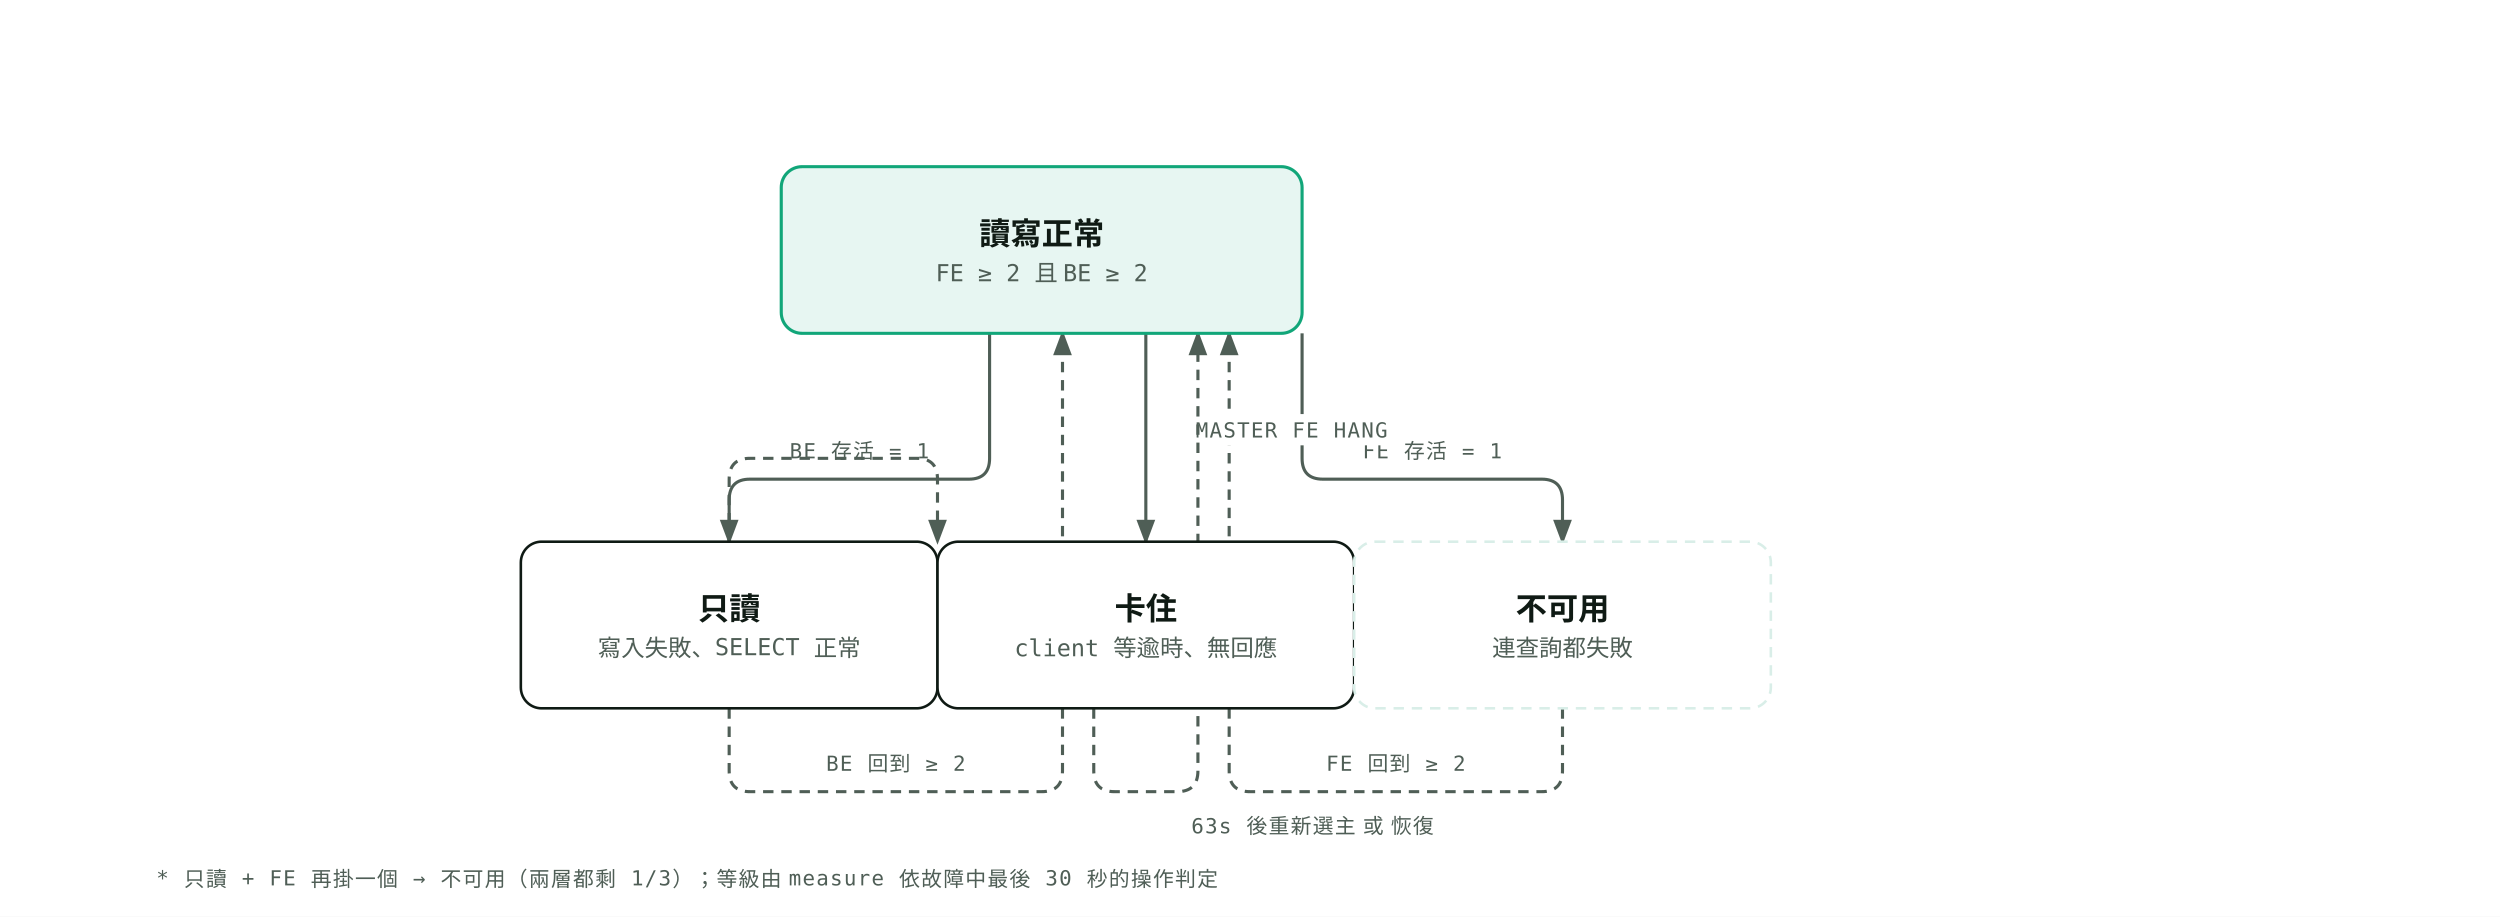
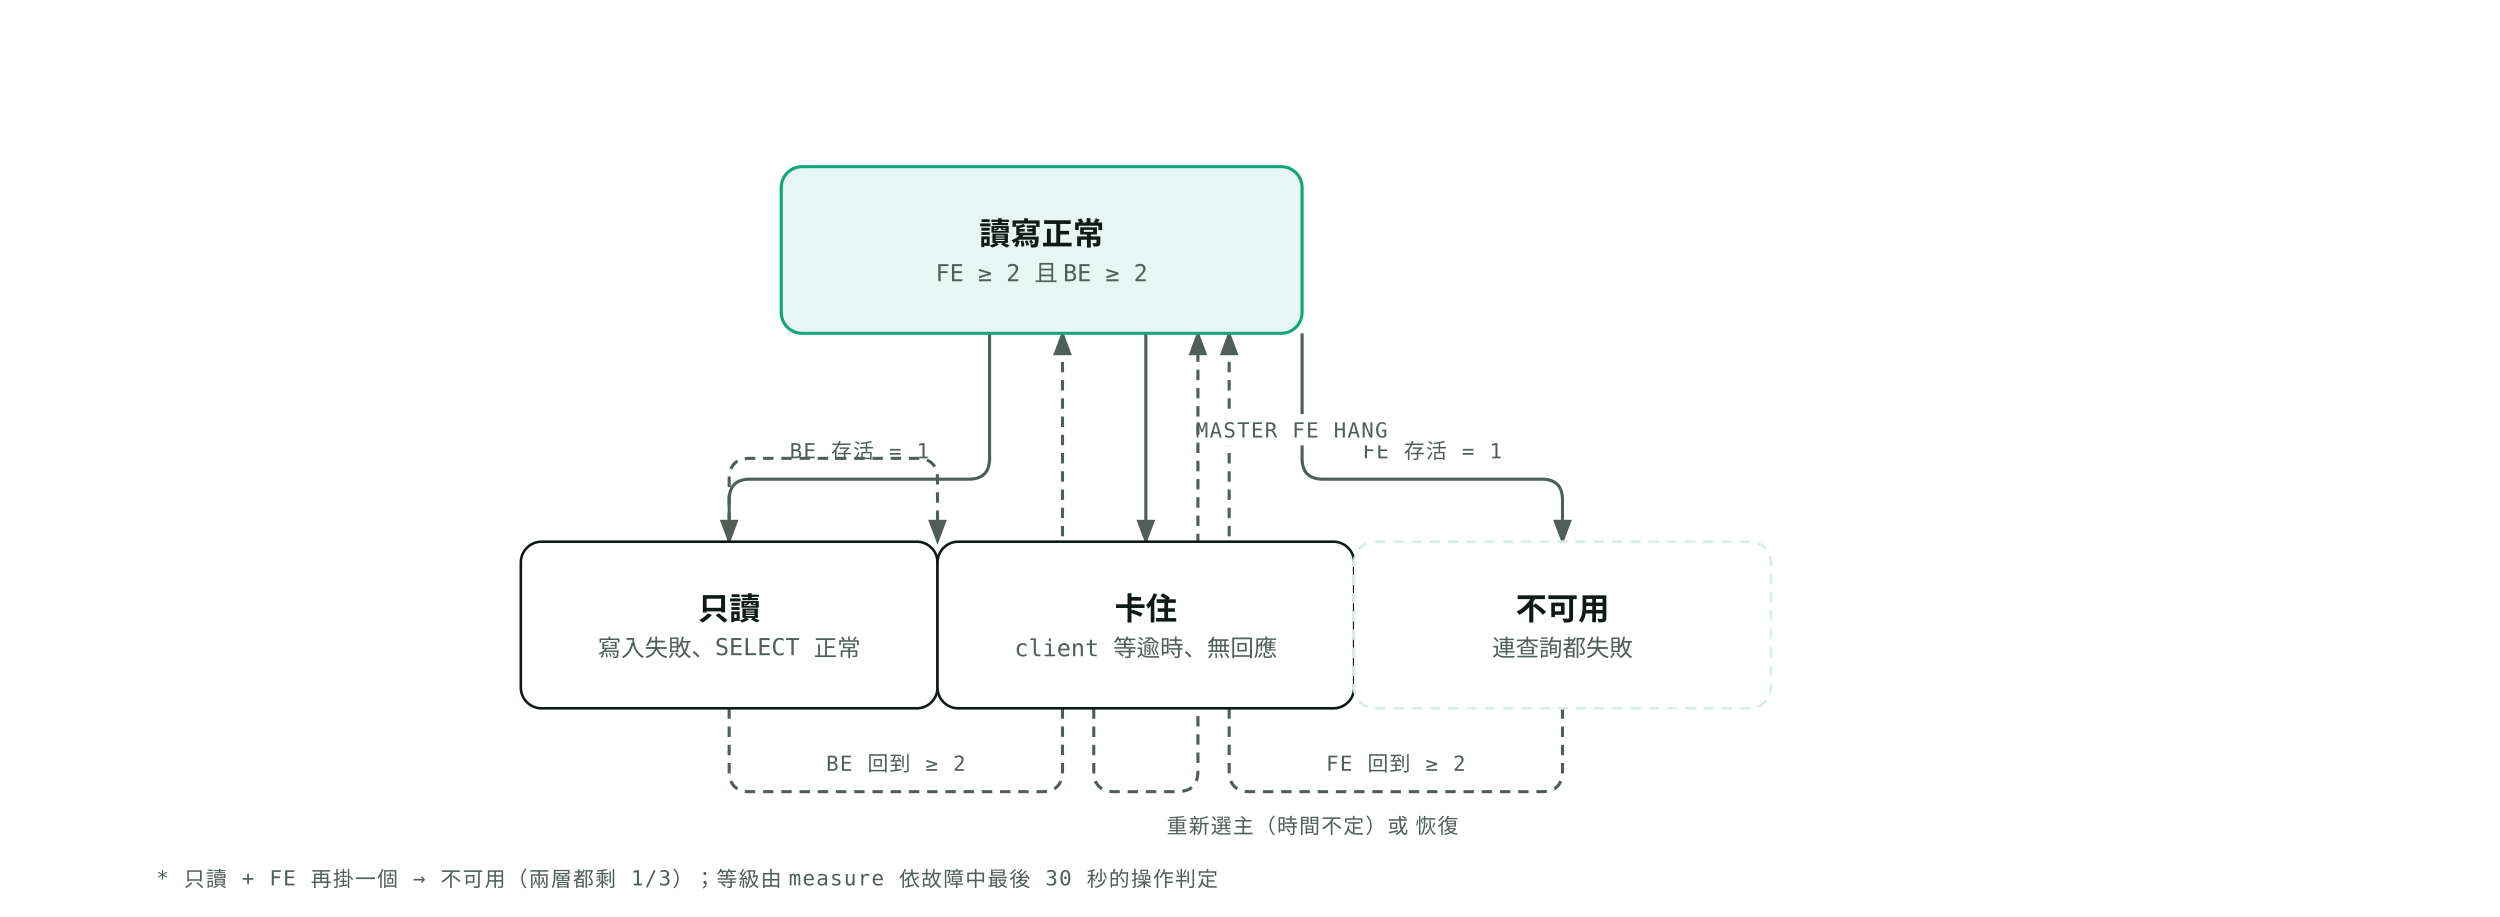
<svg xmlns="http://www.w3.org/2000/svg" viewBox="0 0 960 352" role="img" aria-labelledby="as-t as-d">
  <defs>
    <marker id="arrow" markerWidth="8" markerHeight="6" refX="7" refY="3" orient="auto">
      <polygon points="0 0, 8 3, 0 6" fill="#4f5e56" />
    </marker>
    <marker id="arrow-g" markerWidth="8" markerHeight="6" refX="7" refY="3" orient="auto">
      <polygon points="0 0, 8 3, 0 6" fill="#11a679" />
    </marker>
  </defs>
  <rect width="100%" height="100%" fill="#fff" />
  <path d="M380,128 V176 Q380,184 372,184 H288 Q280,184 280,192 V208" fill="none" stroke="#4f5e56" stroke-width="1.2" marker-end="url(#arrow)" />
  <rect x="301.7" y="167" width="56.6" height="12" rx="2" fill="#fff" />
  <text x="330" y="176" font-family="JetBrains Mono,monospace" font-size="8" fill="#4f5e56" letter-spacing="0.06em" text-anchor="middle">BE 存活 = 1</text>
  <path d="M280,272 V296 Q280,304 288,304 H400 Q408,304 408,296 V128" fill="none" stroke="#4f5e56" stroke-width="1.2" stroke-dasharray="4,3" marker-end="url(#arrow)" />
  <rect x="315.7" y="287" width="56.6" height="12" rx="2" fill="#fff" />
  <text x="344" y="296" font-family="JetBrains Mono,monospace" font-size="8" fill="#4f5e56" letter-spacing="0.06em" text-anchor="middle">BE 回到 ≥ 2</text>
  <path d="M500,128 V176 Q500,184 508,184 H592 Q600,184 600,192 V208" fill="none" stroke="#4f5e56" stroke-width="1.2" marker-end="url(#arrow)" />
  <rect x="521.7" y="167" width="56.6" height="12" rx="2" fill="#fff" />
  <text x="550" y="176" font-family="JetBrains Mono,monospace" font-size="8" fill="#4f5e56" letter-spacing="0.06em" text-anchor="middle">FE 存活 = 1</text>
  <path d="M600,272 V296 Q600,304 592,304 H480 Q472,304 472,296 V128" fill="none" stroke="#4f5e56" stroke-width="1.2" stroke-dasharray="4,3" marker-end="url(#arrow)" />
  <rect x="507.7" y="287" width="56.6" height="12" rx="2" fill="#fff" />
  <text x="536" y="296" font-family="JetBrains Mono,monospace" font-size="8" fill="#4f5e56" letter-spacing="0.06em" text-anchor="middle">FE 回到 ≥ 2</text>
  <path d="M440,128 V208" fill="none" stroke="#4f5e56" stroke-width="1.2" marker-end="url(#arrow)" />
  <rect x="454.2" y="159" width="83.6" height="12" rx="2" fill="#fff" />
  <text x="496" y="168" font-family="JetBrains Mono,monospace" font-size="8" fill="#4f5e56" letter-spacing="0.06em" text-anchor="middle">MASTER FE HANG</text>
  <path d="M420,272 V296 Q420,304 428,304 H452 Q460,304 460,296 V128" fill="none" stroke="#4f5e56" stroke-width="1.2" stroke-dasharray="4,3" marker-end="url(#arrow)" />
  <rect x="462.2" y="311" width="83.6" height="12" rx="2" fill="#fff" />
-   <text x="504" y="320" font-family="JetBrains Mono,monospace" font-size="8" fill="#4f5e56" letter-spacing="0.06em" text-anchor="middle">63s 後重新選主 或 恢復</text>
+   <text x="504" y="320" font-family="JetBrains Mono,monospace" font-size="8" fill="#4f5e56" letter-spacing="0.06em" text-anchor="middle">重新選主（時間不定）或 恢復</text>
  <path d="M280,208 V184 Q280,176 288,176 H352 Q360,176 360,184 V208" fill="none" stroke="#4f5e56" stroke-width="1.2" stroke-dasharray="4,3" marker-end="url(#arrow)" />
  <rect x="300" y="64" width="200" height="64" rx="8" fill="#fff" />
  <rect x="300" y="64" width="200" height="64" rx="8" fill="rgba(17,166,121,.10)" stroke="#11a679" stroke-width="1.2" />
  <text x="400.0" y="94.0" font-family="Inter,Noto Sans TC,sans-serif" font-size="12" font-weight="600" fill="#0f1a14" text-anchor="middle">讀寫正常</text>
  <text x="400.0" y="108.0" font-family="JetBrains Mono,monospace" font-size="9" fill="#4f5e56" text-anchor="middle">FE ≥ 2 且 BE ≥ 2</text>
  <rect x="200" y="208" width="160" height="64" rx="8" fill="#fff" />
  <rect x="200" y="208" width="160" height="64" rx="8" fill="#fff" stroke="#0f1a14" stroke-width="1" />
  <text x="280.0" y="238.0" font-family="Inter,Noto Sans TC,sans-serif" font-size="12" font-weight="600" fill="#0f1a14" text-anchor="middle">只讀</text>
  <text x="280.0" y="252.0" font-family="JetBrains Mono,monospace" font-size="9" fill="#4f5e56" text-anchor="middle">寫入失敗、SELECT 正常</text>
  <rect x="360" y="208" width="160" height="64" rx="8" fill="#fff" />
  <rect x="360" y="208" width="160" height="64" rx="8" fill="#fff" stroke="#0f1a14" stroke-width="1" />
  <text x="440.0" y="238.0" font-family="Inter,Noto Sans TC,sans-serif" font-size="12" font-weight="600" fill="#0f1a14" text-anchor="middle">卡住</text>
  <text x="440.0" y="252.0" font-family="JetBrains Mono,monospace" font-size="9" fill="#4f5e56" text-anchor="middle">client 等逾時、無回應</text>
  <rect x="520" y="208" width="160" height="64" rx="8" fill="#fff" />
  <rect x="520" y="208" width="160" height="64" rx="8" fill="#fff" stroke="#d9eee8" stroke-width="1" stroke-dasharray="4,3" />
  <text x="600.0" y="238.0" font-family="Inter,Noto Sans TC,sans-serif" font-size="12" font-weight="600" fill="#0f1a14" text-anchor="middle">不可用</text>
  <text x="600.0" y="252.0" font-family="JetBrains Mono,monospace" font-size="9" fill="#4f5e56" text-anchor="middle">連查詢都失敗</text>
  <text x="60" y="340" font-family="JetBrains Mono,monospace" font-size="8" fill="#4f5e56" letter-spacing="0.06em">* 只讀 + FE 再掛一個 → 不可用（兩層都剩 1/3）；等級由 measure 依故障中最後 30 秒的操作判定</text>
</svg>
